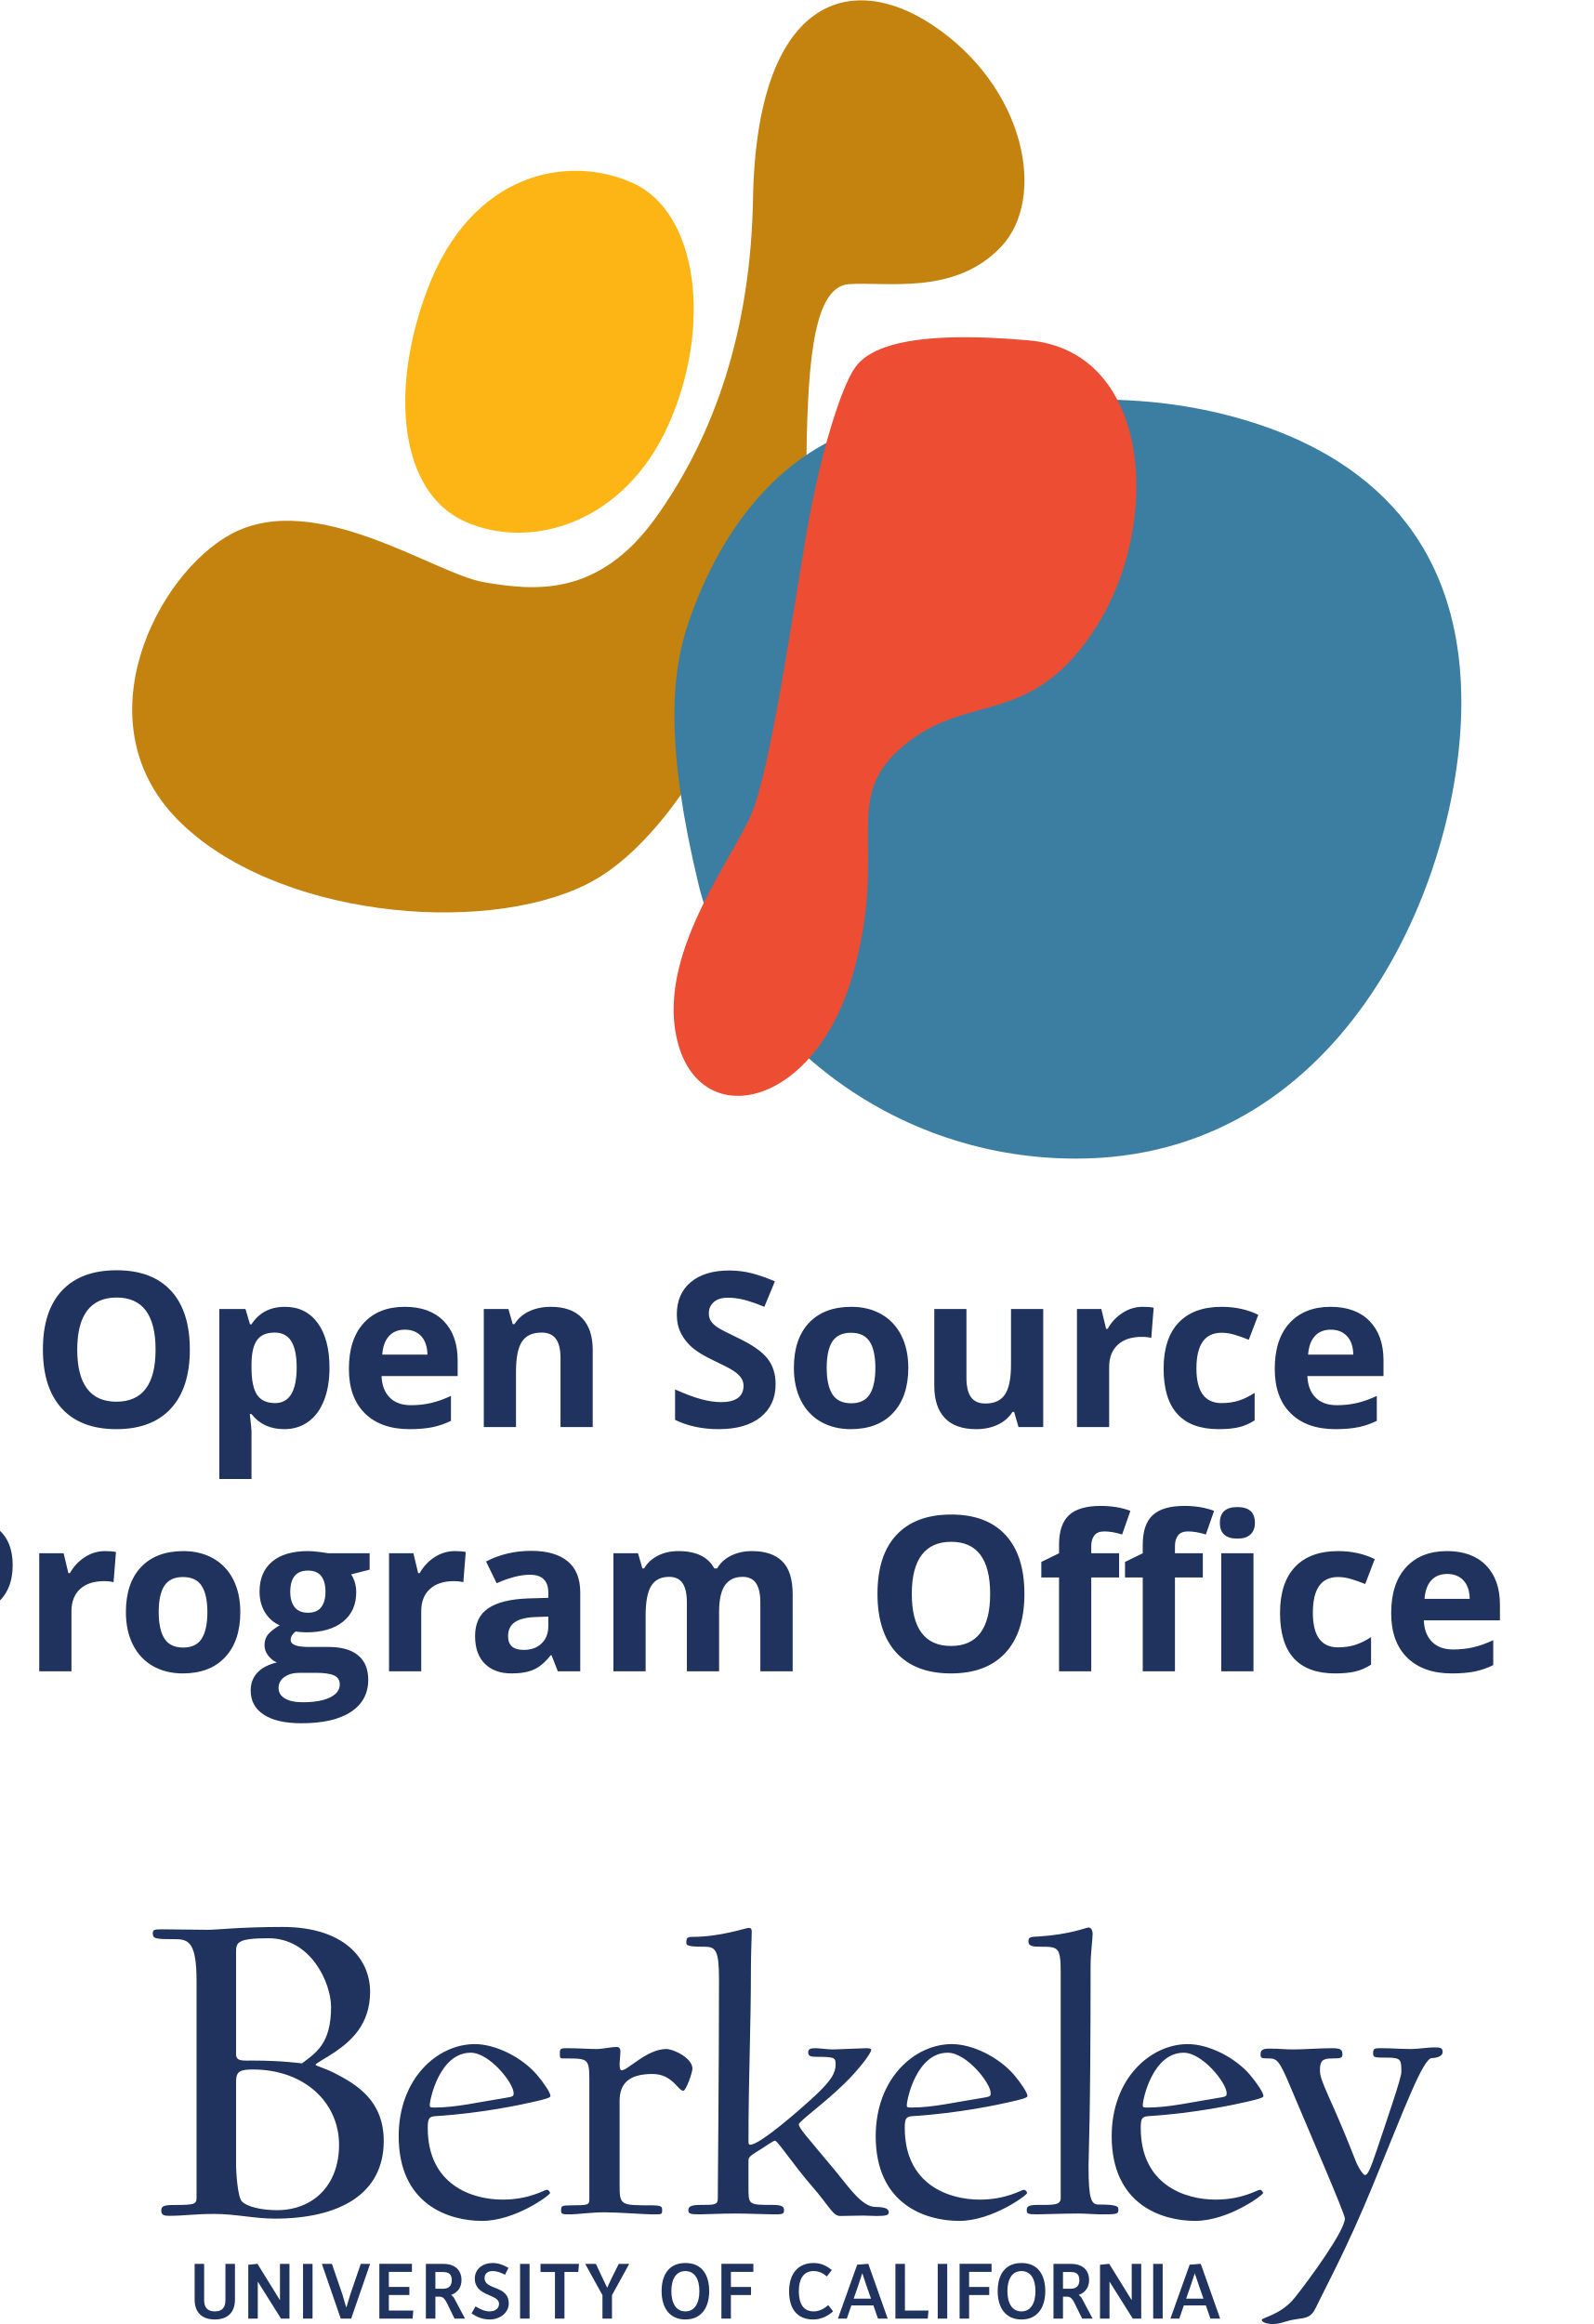
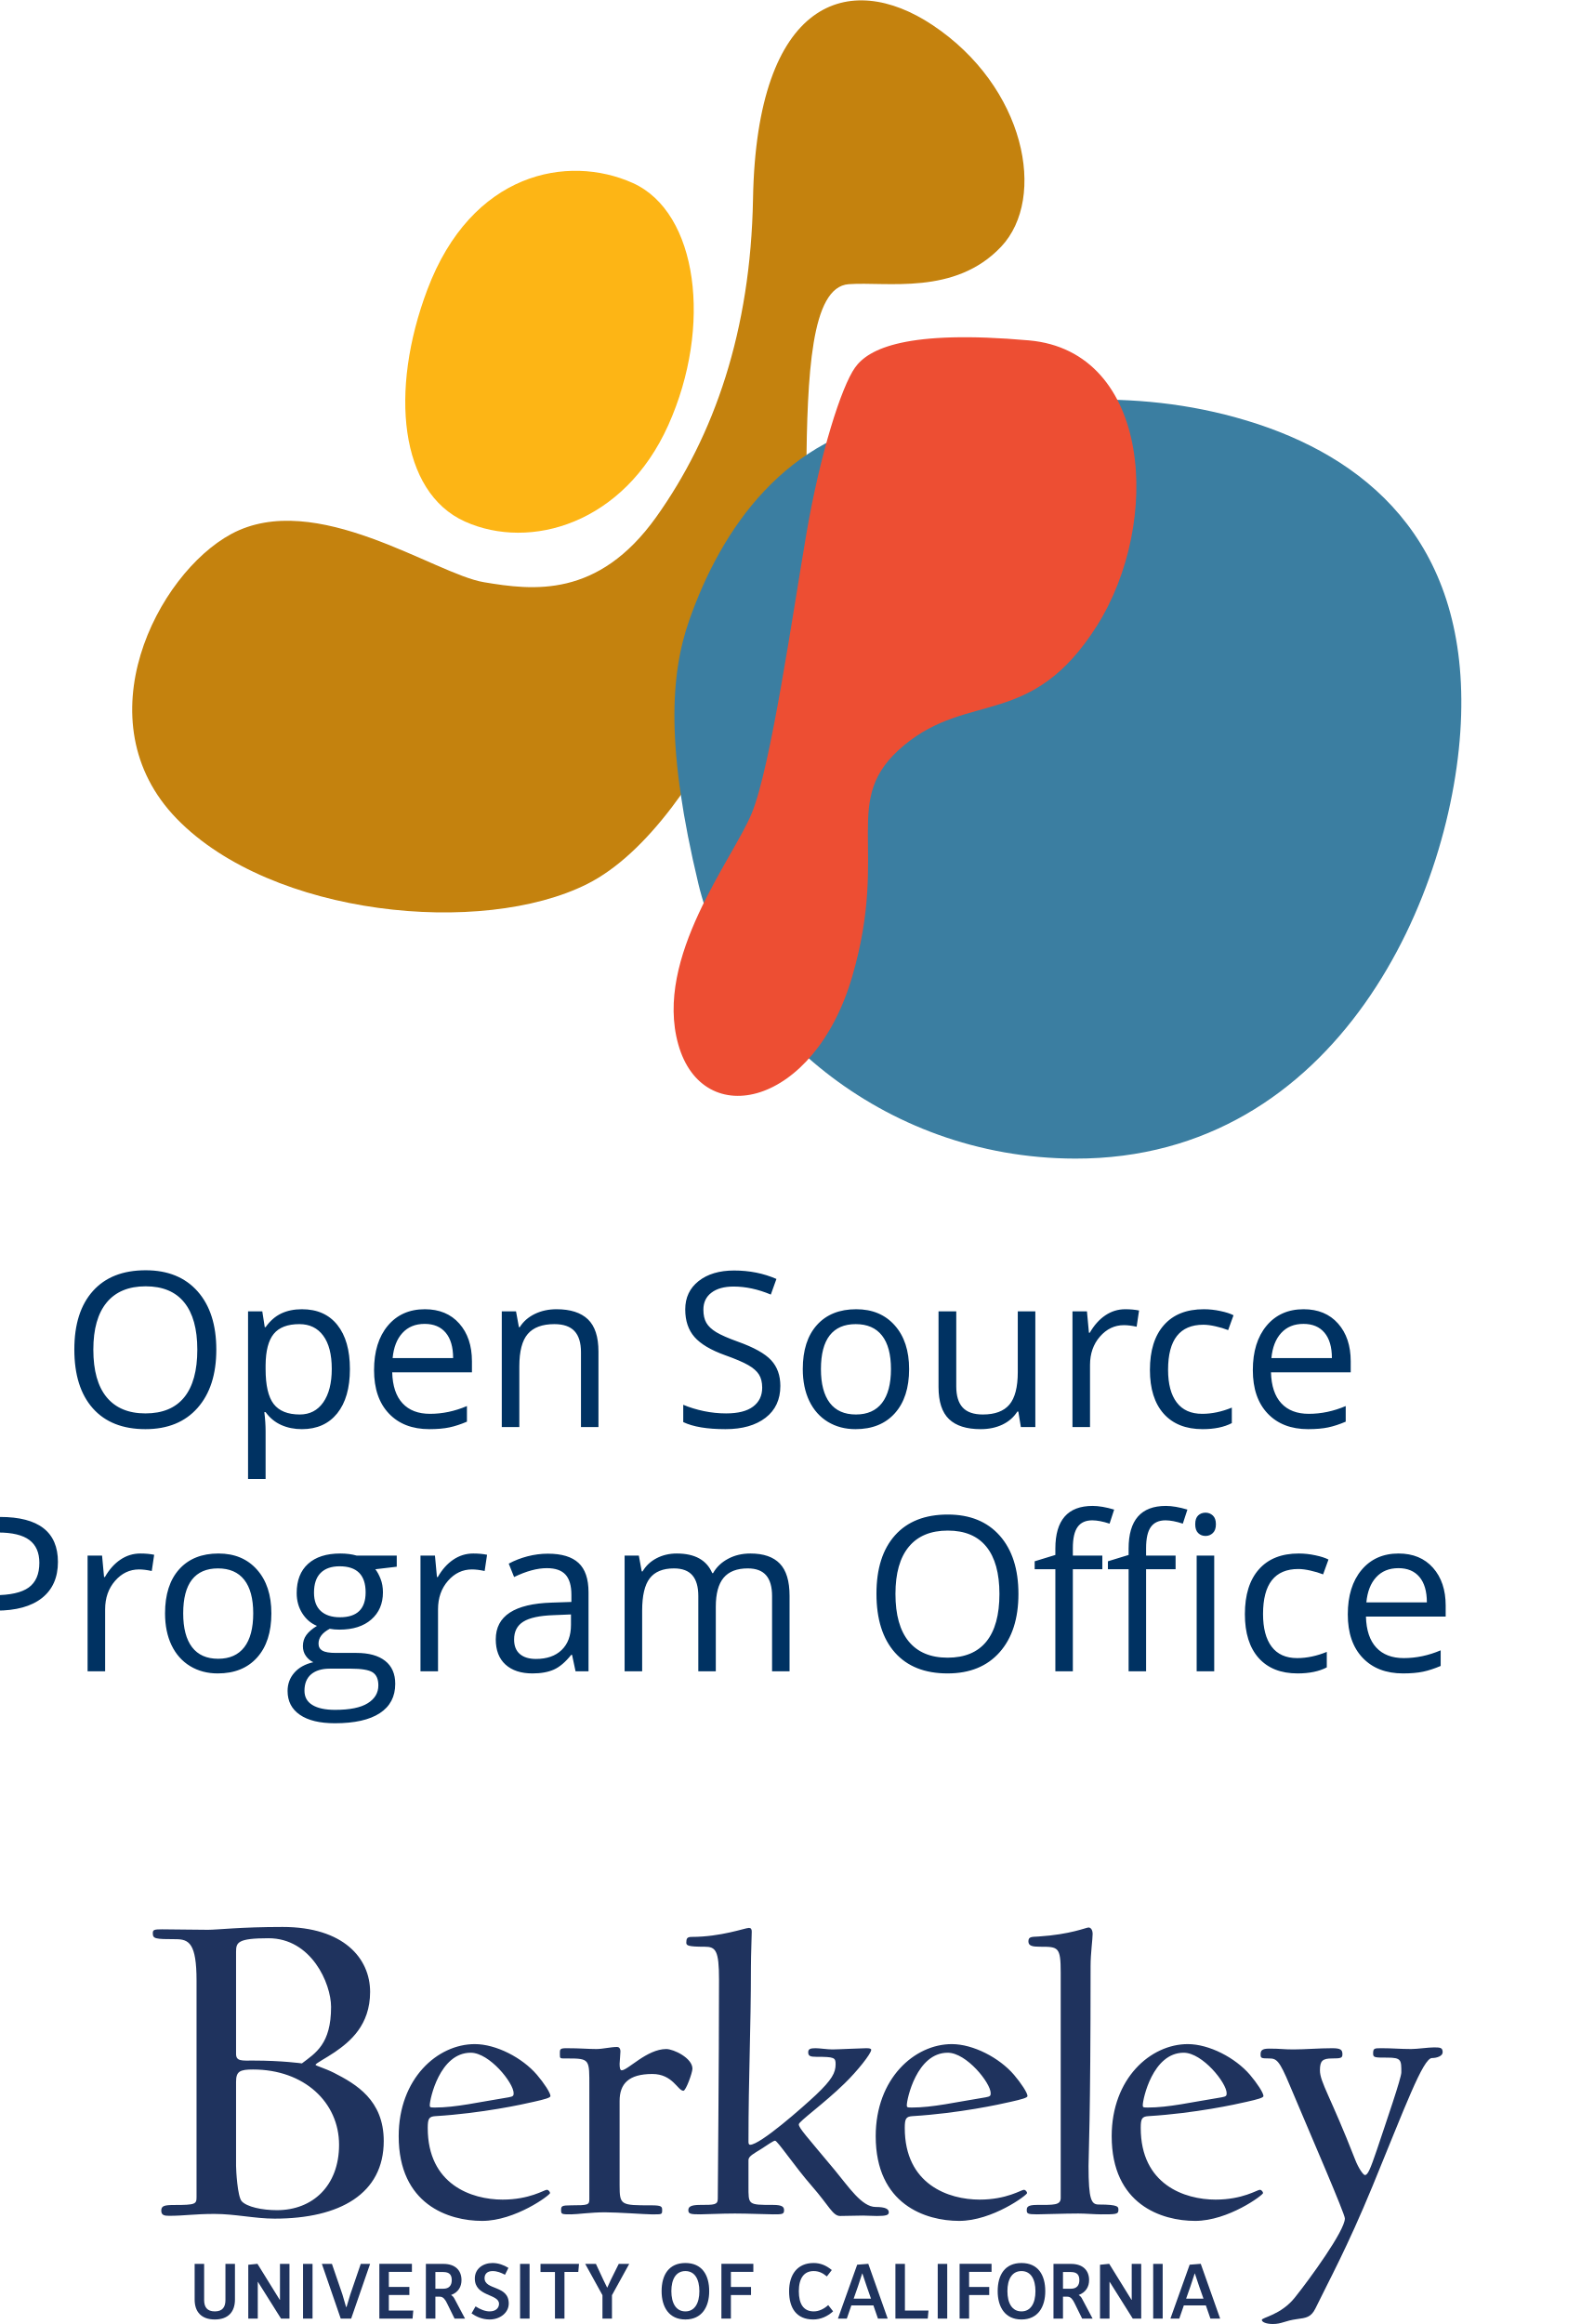
<svg xmlns="http://www.w3.org/2000/svg" version="1.1" id="Layer_1" x="0px" y="0px" viewBox="0 0 412.836 601.977" xml:space="preserve" width="412.836" height="601.977">
  <defs id="defs115">
    <rect x="21.196" y="258.274" width="65.967" height="129.548" id="rect1" />
  </defs>
  <style type="text/css" id="style1">
	.st0{fill:#F7945E;}
	.st1{fill:#619BD3;}
	.st2{fill:#F15C45;}
	.st3{fill:#FFCA26;}
	.st4{fill:#214475;}
	.st5{enable-background:new    ;}
	.st6{fill:#224475;}
</style>
  <text xml:space="preserve" id="text1" style="font-weight:bold;font-size:37.333px;font-family:Lato;-inkscape-font-specification:'Lato Bold';white-space:pre;shape-inside:url(#rect1);display:inline;fill:#1f335e;fill-opacity:1" transform="translate(-0.3435536,-72)" />
  <text xml:space="preserve" style="font-weight:bold;font-size:66.667px;font-family:Lato;-inkscape-font-specification:'Lato Bold';text-align:center;text-anchor:middle;fill:#1f335e;fill-opacity:1" x="205.105" y="346.651" id="text2">
    <tspan id="tspan2" x="205.105" y="346.651" style="font-style:normal;font-variant:normal;font-weight:bold;font-stretch:normal;font-size:66.667px;font-family:'Open Sans';-inkscape-font-specification:'Open Sans Bold';text-align:center;text-anchor:middle" />
-     <tspan x="205.105" y="432.915" style="font-style:normal;font-variant:normal;font-weight:bold;font-stretch:normal;font-size:56px;font-family:'Open Sans';-inkscape-font-specification:'Open Sans Bold';text-align:center;text-anchor:middle" id="tspan3">Program Office</tspan>
+     <tspan x="205.105" y="432.915" style="font-style:normal;font-variant:normal;font-weight:normal;font-stretch:normal;font-size:56px;font-family:'Open Sans';-inkscape-font-specification:'Open Sans';text-align:center;text-anchor:middle;fill:#003262;fill-opacity:1" id="tspan3">Program Office</tspan>
  </text>
  <text xml:space="preserve" style="font-weight:bold;font-size:56px;font-family:'Open Sans';-inkscape-font-specification:'Open Sans Bold';text-align:center;text-anchor:middle;fill:#1f335e" x="206.163" y="369.639" id="text3">
-     <tspan id="tspan1" x="206.163" y="369.639" style="font-size:56px">Open Source</tspan>
+     <tspan id="tspan1" x="206.163" y="369.639" style="font-style:normal;font-variant:normal;font-weight:normal;font-stretch:normal;font-size:56px;font-family:'Open Sans';-inkscape-font-specification:'Open Sans';fill:#003262;fill-opacity:1">Open Source</tspan>
  </text>
  <g id="group-R5" transform="matrix(0.3064006,0,0,0.3064006,2.4009,468.8479)">
    <path id="path2-6" d="m 7254.08,775.59 h 60.19 v 346.79 h -60.19 V 775.59" style="fill:#1f335e;fill-opacity:1;fill-rule:nonzero;stroke:none" transform="matrix(0.1333333,0,0,-0.1333333,0,533.3333)" />
    <path id="path3-7" d="m 7117.91,894.531 h -1.5 l -141.26,228.359 -58.28,-6.01 V 775.59 h 60.27 v 232.89 h 1.06 l 146.32,-232.89 h 53.68 v 346.79 h -60.29 V 894.531" style="fill:#1f335e;fill-opacity:1;fill-rule:nonzero;stroke:none" transform="matrix(0.1333333,0,0,-0.1333333,0,533.3333)" />
    <path id="path4-5" d="m 6026.45,775.59 h 60.26 V 925 h 127.6 v 51.059 h -127.6 v 95.781 h 142.35 v 51.05 h -202.61 v -347.3" style="fill:#1f335e;fill-opacity:1;fill-rule:nonzero;stroke:none" transform="matrix(0.1333333,0,0,-0.1333333,0,533.3333)" />
    <path id="path5" d="m 5887.75,775.59 h 60.27 v 346.79 h -60.27 V 775.59" style="fill:#1f335e;fill-opacity:1;fill-rule:nonzero;stroke:none" transform="matrix(0.1333333,0,0,-0.1333333,0,533.3333)" />
    <path id="path6" d="m 5679.72,1122.38 h -60.27 V 775.59 h 205.14 l 4.56,51.172 h -149.43 v 295.618" style="fill:#1f335e;fill-opacity:1;fill-rule:nonzero;stroke:none" transform="matrix(0.1333333,0,0,-0.1333333,0,533.3333)" />
    <path id="path7" d="m 5101.67,821.211 c -64.25,0 -94.7,46.098 -94.7,128.051 0,81.438 32.44,127.578 93.69,127.578 32.89,0 57.29,-11.68 84.07,-33.95 l 31.32,40.51 c -36.37,29.92 -72.33,44.61 -115.39,44.61 -104.26,0 -155.45,-74.92 -155.45,-179.26 0,-106.289 46.58,-178.75 153.41,-178.75 46.59,0 90.1,19.18 125.59,51.68 l -30.88,39.492 c -28.39,-25.863 -60.78,-39.961 -91.66,-39.961" style="fill:#1f335e;fill-opacity:1;fill-rule:nonzero;stroke:none" transform="matrix(0.1333333,0,0,-0.1333333,0,533.3333)" />
    <path id="path8" d="m 4515.99,775.59 h 60.2 V 925 h 127.61 v 51.059 h -127.61 v 95.781 h 142.32 v 51.05 h -202.52 v -347.3" style="fill:#1f335e;fill-opacity:1;fill-rule:nonzero;stroke:none" transform="matrix(0.1333333,0,0,-0.1333333,0,533.3333)" />
    <path id="path9-3" d="m 3815.87,1023.67 c 0,0 -6.1,-12.65 -23.28,-51.088 h -1.49 c -18.24,38.438 -24.87,51.088 -24.87,51.088 l -46.04,98.71 h -67.87 L 3761.71,923.988 V 775.59 h 60.28 v 148.398 l 109.35,198.392 h -66.4 l -49.07,-98.71" style="fill:#1f335e;fill-opacity:1;fill-rule:nonzero;stroke:none" transform="matrix(0.1333333,0,0,-0.1333333,0,533.3333)" />
    <path id="path10-5" d="m 3368.84,1070.82 h 91.66 V 775.59 h 60.27 v 295.66 h 87.6 l 4.53,51.13 h -244.06 v -51.56" style="fill:#1f335e;fill-opacity:1;fill-rule:nonzero;stroke:none" transform="matrix(0.1333333,0,0,-0.1333333,0,533.3333)" />
    <path id="path11-6" d="m 3239.24,775.59 h 60.28 v 346.79 h -60.28 V 775.59" style="fill:#1f335e;fill-opacity:1;fill-rule:nonzero;stroke:none" transform="matrix(0.1333333,0,0,-0.1333333,0,533.3333)" />
    <path id="path12-2" d="m 3014.02,1032.31 c 0,25.78 17.22,44.53 50.68,44.53 29.82,0 53.11,-10.08 78.95,-23.25 l 21.78,43.52 c -29.38,18.24 -64.26,30.9 -100.73,30.9 -61.3,0 -112.41,-36.99 -112.41,-98.24 0,-116.489 153.43,-95.711 153.43,-160.59 0,-25.7 -19.81,-47.969 -59.77,-47.969 -26.85,0 -60.78,12.66 -89.04,31.84 l -25.39,-44.531 c 28.34,-19.77 66.79,-38.52 114.43,-38.52 66.3,0 121.49,42.582 121.49,101.289 0,118.031 -153.42,82.543 -153.42,161.021" style="fill:#1f335e;fill-opacity:1;fill-rule:nonzero;stroke:none" transform="matrix(0.1333333,0,0,-0.1333333,0,533.3333)" />
    <path id="path13-9" d="m 2407.06,925 h 130.14 v 51.129 h -130.14 v 95.711 h 146.33 v 51.05 h -206.52 v -347.3 h 210.57 l 4.6,51.172 H 2407.06 V 925" style="fill:#1f335e;fill-opacity:1;fill-rule:nonzero;stroke:none" transform="matrix(0.1333333,0,0,-0.1333333,0,533.3333)" />
    <path id="path14-1" d="m 2162.57,928.48 c 0,0 -6.54,-19.769 -23.73,-78.992 h -3.06 c -16.74,59.223 -23.27,79.571 -23.27,79.571 l -66.38,193.321 h -63.75 l 119.49,-346.79 h 66.29 l 120,346.79 h -59.23 l -66.36,-193.9" style="fill:#1f335e;fill-opacity:1;fill-rule:nonzero;stroke:none" transform="matrix(0.1333333,0,0,-0.1333333,0,533.3333)" />
    <path id="path15-2" d="m 1862.88,775.59 h 60.28 v 346.79 h -60.28 V 775.59" style="fill:#1f335e;fill-opacity:1;fill-rule:nonzero;stroke:none" transform="matrix(0.1333333,0,0,-0.1333333,0,533.3333)" />
    <path id="path16-7" d="m 1716.65,894.531 h -1.44 l -141.39,228.359 -58.16,-6.01 V 775.59 h 60.25 v 232.89 h 0.96 l 146.36,-232.89 h 53.62 v 346.79 h -60.2 V 894.531" style="fill:#1f335e;fill-opacity:1;fill-rule:nonzero;stroke:none" transform="matrix(0.1333333,0,0,-0.1333333,0,533.3333)" />
    <path id="path17-0" d="m 1370.83,892.582 c 0,-43.094 -18.12,-71.371 -67.24,-71.371 -49.61,0 -67.85,28.277 -67.85,71.879 v 229.29 h -60.2 V 896.059 c 0,-77.899 42.93,-126.059 128.05,-126.059 84.5,0 127.6,48.16 127.6,126.559 v 225.821 h -60.36 V 892.582" style="fill:#1f335e;fill-opacity:1;fill-rule:nonzero;stroke:none" transform="matrix(0.1333333,0,0,-0.1333333,0,533.3333)" />
    <path id="path18-9" d="m 7463.08,902.191 26.86,76.481 c 0,0 4.1,11.058 27.3,82.968 h 1.03 c 23.83,-71.91 27.82,-82.968 27.82,-82.968 l 26.89,-76.481 z m 92.68,220.699 -70.38,-5.58 -122.03,-341.72 h 56.21 l 28.85,83.551 h 139.71 l 28.89,-83.551 h 61.75 l -123,347.3" style="fill:#1f335e;fill-opacity:1;fill-rule:nonzero;stroke:none" transform="matrix(0.1333333,0,0,-0.1333333,0,533.3333)" />
    <path id="path19-3" d="m 6732.65,964.961 h -50.58 v 105.859 h 49.55 c 41.07,0 54.25,-19.33 54.25,-51.68 0,-32.89 -16.77,-54.179 -53.22,-54.179 z m 70.92,-64.332 c -4.08,8.082 -10.13,17.223 -21.29,23.859 v 0.942 c 45.55,17.269 65.35,52.66 65.35,94.22 0,60.23 -38.05,102.73 -114.43,102.73 H 6621.81 V 775.59 h 60.26 v 138.789 h 28.84 c 21.74,0 34.42,-20.348 44.51,-40.981 l 48.15,-97.808 h 66.29 l -66.29,125.039" style="fill:#1f335e;fill-opacity:1;fill-rule:nonzero;stroke:none" transform="matrix(0.1333333,0,0,-0.1333333,0,533.3333)" />
    <path id="path20-6" d="m 6418.84,821.211 c -59.77,0 -89.16,52.621 -89.16,128.559 0,75.47 29.39,127.07 89.16,127.07 59.77,0 88.61,-52.15 88.61,-127.578 0,-75.43 -29.39,-128.051 -88.61,-128.051 z m 0,306.799 c -104.3,0 -150.89,-74.42 -150.89,-178.748 C 6267.95,850 6314,770 6418.84,770 c 104.77,0 150.88,80 150.88,179.262 0,104.328 -46.64,178.748 -150.88,178.748" style="fill:#1f335e;fill-opacity:1;fill-rule:nonzero;stroke:none" transform="matrix(0.1333333,0,0,-0.1333333,0,533.3333)" />
    <path id="path21-0" d="m 5354.76,902.191 26.84,76.481 c 0,0 4,11.058 27.28,82.968 h 1.06 c 23.8,-71.91 27.83,-82.968 27.83,-82.968 l 26.85,-76.481 z m 92.68,220.699 -70.38,-5.58 -122.12,-341.72 h 56.32 l 28.81,83.551 h 139.81 l 28.81,-83.551 h 61.74 l -122.99,347.3" style="fill:#1f335e;fill-opacity:1;fill-rule:nonzero;stroke:none" transform="matrix(0.1333333,0,0,-0.1333333,0,533.3333)" />
    <path id="path22-6" d="m 4287.65,821.211 c -59.74,0 -89.04,52.621 -89.04,128.559 0,75.47 29.3,127.07 89.04,127.07 59.84,0 88.61,-52.15 88.61,-127.578 0,-75.43 -29.32,-128.051 -88.61,-128.051 z m 0,306.799 c -104.22,0 -150.89,-74.42 -150.89,-178.748 C 4136.76,850 4182.9,770 4287.65,770 c 104.84,0 150.96,80 150.96,179.262 0,104.328 -46.67,178.748 -150.96,178.748" style="fill:#1f335e;fill-opacity:1;fill-rule:nonzero;stroke:none" transform="matrix(0.1333333,0,0,-0.1333333,0,533.3333)" />
    <path id="path23-2" d="m 2752.81,964.961 h -50.61 v 105.859 h 49.63 c 41.02,0 54.16,-19.33 54.16,-51.68 0,-32.89 -16.75,-54.179 -53.18,-54.179 z m 70.91,-64.332 c -4.02,8.082 -10.13,17.223 -21.21,23.859 v 0.942 c 45.51,17.269 65.24,52.66 65.24,94.22 0,60.23 -37.93,102.73 -114.44,102.73 H 2641.93 V 775.59 h 60.27 v 138.789 h 28.89 c 21.72,0 34.43,-20.348 44.57,-40.981 l 48.06,-97.808 h 66.33 l -66.33,125.039" style="fill:#1f335e;fill-opacity:1;fill-rule:nonzero;stroke:none" transform="matrix(0.1333333,0,0,-0.1333333,0,533.3333)" />
    <path id="path24-6" d="m 9035.29,2495.12 c -36.33,0 -106.42,-10.39 -145.31,-10.39 -70.08,0 -116.73,5.22 -186.8,5.22 -46.68,0 -54.43,0 -54.43,-33.78 0,-25.94 10.34,-25.94 90.8,-25.94 88.16,0 88.16,-15.54 88.16,-93.36 0,-36.32 -93.36,-306.17 -155.66,-492.89 -41.51,-121.99 -57.05,-158.28 -75.22,-158.28 -10.41,0 -41.52,44.1 -62.26,98.56 -155.75,399.53 -223.07,490.35 -223.07,565.54 0,59.65 15.49,75.2 77.75,75.2 54.46,0 64.89,2.62 64.89,25.98 0,28.59 -10.43,38.97 -64.89,38.97 -83.04,0 -173.81,-7.76 -246.42,-7.76 -62.28,0 -80.51,5.15 -153.08,5.15 -46.71,0 -54.52,-13 -54.52,-36.36 0,-23.36 2.62,-25.98 54.52,-25.98 46.67,0 64.83,-12.93 129.72,-168.55 142.69,-337.27 350.21,-817.27 350.21,-845.83 0,-77.81 -223.07,-383.9 -316.5,-500.698 C 8064.93,798.32 7943.04,782.77 7943.04,767.23 c 0,-13.011 25.98,-25.941 70.02,-25.941 57.07,0 75.24,20.781 153.05,31.09 57.14,7.851 88.32,10.391 116.81,67.5 82.97,171.291 199.77,381.411 363.25,778.321 204.9,498.17 319.04,809.42 376.15,809.42 31.13,0 67.43,13 67.43,36.33 0,28.63 -13.01,31.17 -54.46,31.17 M 2058.57,2334.14 c -59.7,29.69 -116.37,44.65 -116.37,50.55 0,8.94 65.63,41.87 122.33,80.58 95.45,65.63 223.71,170 223.71,381.84 0,211.8 -167.03,411.6 -554.82,411.6 -268.42,0 -411.57,-17.97 -474.25,-17.97 -104.37,0 -196.85,3.01 -289.35,3.01 -50.644,0 -59.57,-3.01 -59.57,-23.83 0,-35.82 11.914,-38.83 146.11,-38.83 83.48,0 131.25,-26.87 131.25,-262.5 V 1546.56 c 0,-44.72 -6.03,-50.7 -140.15,-50.7 -65.647,0 -83.558,-6.02 -83.558,-35.74 0,-29.89 20.879,-32.85 50.698,-32.85 95.41,0 161.02,11.91 286.33,11.91 131.25,0 256.55,-29.84 381.82,-29.84 414.59,0 691.95,158.08 691.95,492.18 0,259.53 -175.97,360.98 -316.13,432.62 m -620.35,766.45 c 0,59.64 8.87,86.56 205.68,86.56 271.51,0 396.8,-286.45 396.8,-435.59 0,-235.66 -98.5,-292.3 -184.96,-357.93 0,0 -125.3,17.93 -307.19,17.93 -71.64,0 -110.33,-5.94 -110.33,41.8 z m 259.41,-1637.58 c -95.47,0 -190.82,20.94 -223.72,56.68 -26.82,29.92 -35.69,196.91 -35.69,223.71 v 533.89 c 0,65.68 23.86,77.66 107.34,77.66 325.08,0 545.82,-208.78 545.82,-477.25 0,-259.5 -167.05,-414.69 -393.75,-414.69 m 1301.08,-67.93 c 210.11,0 430.72,163.55 430.72,176.48 0,5.16 -7.81,20.63 -20.74,20.63 -15.55,0 -109.01,-62.19 -280.22,-62.19 -197.22,0 -474.74,95.98 -474.74,453.98 0,59.73 7.73,72.66 49.25,75.28 295.73,18.16 555.18,75.11 622.58,90.82 70.08,15.54 106.41,26.01 106.41,36.33 0,20.78 -41.45,82.96 -85.58,134.84 -93.46,108.98 -259.44,194.65 -394.33,194.65 -236.07,0 -482.57,-217.97 -482.57,-583.79 0,-433.28 316.5,-537.03 529.22,-537.03 m -72.6,1066.25 c 119.35,0 272.36,-191.96 272.36,-256.76 0,-15.55 -2.58,-20.78 -31.17,-25.86 -194.54,-31.17 -334.65,-64.96 -469.55,-64.96 -31.09,0 -31.09,2.62 -31.09,15.54 0,36.33 62.25,332.04 259.45,332.04 m 1214.1,-998.75 c 0,23.32 -2.63,31.17 -70.02,31.17 -191.95,0 -199.77,0 -199.77,127.07 v 534.49 c 0,108.83 57.08,171.17 207.51,171.17 129.74,0 160.91,-106.36 197.24,-106.36 15.55,0 57.06,114.14 57.06,140.08 0,67.42 -119.4,124.53 -166.04,124.53 -121.96,0 -243.93,-134.93 -282.77,-134.93 -10.42,0 -13,18.17 -13,41.49 0,7.77 5.2,64.88 5.2,77.85 0,20.81 -10.43,28.59 -20.74,28.59 -41.53,0 -90.86,-13 -132.38,-13 -51.84,0 -101.12,5.22 -189.36,5.22 -44.1,0 -41.52,-7.76 -41.52,-38.97 0,-28.56 0,-25.98 46.75,-25.98 145.28,0 140.08,-5.16 140.08,-181.48 v -710.98 c 0,-36.17 -7.79,-38.79 -114.14,-38.79 -62.34,0 -64.96,-5.23 -64.96,-31.17 0,-26.02 5.23,-26.02 64.96,-26.02 36.33,0 124.51,12.93 212.76,12.93 82.93,0 256.79,-12.93 293.12,-12.93 67.39,0 70.02,-2.61 70.02,26.02 m 1883.63,-67.5 c 210.14,0 430.67,163.55 430.67,176.48 0,5.16 -7.82,20.63 -20.78,20.63 -15.57,0 -109.02,-62.19 -280.18,-62.19 -197.21,0 -474.79,95.98 -474.79,453.98 0,59.73 7.74,72.66 49.34,75.28 295.74,18.16 555.1,75.11 622.6,90.82 70.02,15.54 106.38,26.01 106.38,36.33 0,20.78 -41.5,82.96 -85.65,134.84 -93.43,108.98 -259.4,194.65 -394.31,194.65 -236.17,0 -482.65,-217.97 -482.65,-583.79 0,-433.28 316.6,-537.03 529.37,-537.03 m -72.69,1066.25 c 119.35,0 272.48,-191.96 272.48,-256.76 0,-15.55 -2.62,-20.78 -31.17,-25.86 -194.65,-31.17 -334.67,-64.96 -469.55,-64.96 -31.18,0 -31.18,2.62 -31.18,15.54 0,36.33 62.27,332.04 259.42,332.04 M 7520.21,1395.08 c 210.14,0 430.64,163.55 430.64,176.48 0,5.16 -7.81,20.63 -20.82,20.63 -15.54,0 -108.82,-62.19 -280.13,-62.19 -197.15,0 -474.75,95.98 -474.75,453.98 0,59.73 7.81,72.66 49.26,75.28 295.8,18.16 555.19,75.11 622.66,90.82 70,15.54 106.31,26.01 106.31,36.33 0,20.78 -41.43,82.96 -85.53,134.84 -93.41,108.98 -259.48,194.65 -394.36,194.65 -236.07,0 -482.56,-217.97 -482.56,-583.79 0,-433.28 316.51,-537.03 529.28,-537.03 m -72.7,1066.25 c 119.34,0 272.47,-191.96 272.47,-256.76 0,-15.55 -2.58,-20.78 -31.18,-25.86 -194.61,-31.17 -334.64,-64.96 -469.55,-64.96 -31.18,0 -31.18,2.62 -31.18,15.54 0,36.33 62.28,332.04 259.44,332.04 M 6517.2,1496.37 c -62.34,0 -64.88,-15.63 -64.88,-33.79 0,-20.78 5.22,-26.02 64.88,-26.02 36.33,0 173.79,5.24 262.02,5.24 46.72,0 103.8,-5.24 142.7,-5.24 93.43,0 111.55,0 111.55,26.02 0,20.7 5.24,36.25 -124.53,36.25 -46.72,0 -64.82,28.63 -64.82,243.87 0,75.35 12.96,280.23 12.96,1268.67 0,77.81 13.01,171.17 13.01,202.42 0,28.55 -13.01,41.48 -25.97,41.48 -15.55,0 -114.19,-44.1 -316.49,-57.11 -44.1,-2.53 -64.88,0 -64.88,-31.09 0,-28.55 25.98,-33.71 72.62,-33.71 116.71,0 132.26,0 132.26,-163.48 V 1540.39 c 0,-46.64 -44.03,-44.02 -150.43,-44.02 m -1022.73,-13.09 c -88.15,0 -171.14,127.07 -259.44,233.52 -181.54,217.93 -228.26,267.18 -228.26,290.49 0,18.26 160.86,132.4 290.53,259.47 80.51,77.81 168.67,189.41 168.67,212.81 0,7.77 -10.43,10.38 -31.09,10.38 -31.17,0 -181.63,-7.76 -215.39,-7.76 -31.12,0 -80.45,7.76 -106.43,7.76 -33.59,0 -46.64,-5.22 -46.64,-25.93 0,-23.43 13.05,-28.63 51.95,-28.63 114.04,0 121.86,-5.16 121.86,-46.72 0,-54.33 -23.36,-98.44 -124.55,-194.49 -82.93,-77.81 -352.83,-316.48 -417.68,-316.48 -7.73,0 -10.35,7.77 -10.35,18.16 0,422.77 15.55,713.43 15.55,1107.73 0,83.05 5.19,192.04 5.19,225.75 0,15.61 -5.19,23.32 -18.12,23.32 -23.36,0 -176.49,-57.03 -363.26,-57.03 -28.48,0 -33.68,-10.47 -33.68,-36.41 0,-18.17 10.32,-25.86 116.72,-25.86 70.02,0 90.77,-23.41 90.77,-207.58 0,-547.42 -7.82,-1315.43 -7.82,-1390.62 0,-38.79 -23.28,-38.79 -111.54,-38.79 -62.2,0 -75.21,-13.09 -75.21,-33.79 0,-23.4 15.64,-26.02 75.21,-26.02 36.35,0 132.32,5.24 220.57,5.24 83,0 202.34,-5.24 241.27,-5.24 57.07,0 70.03,0 70.03,26.02 0,20.7 -10.35,33.79 -70.03,33.79 -160.84,0 -155.65,0 -155.65,121.83 v 163.48 c 0,23.36 36.29,41.52 77.81,67.46 44.14,28.56 80.45,54.41 90.79,54.41 15.56,0 124.62,-163.39 233.45,-287.96 109.03,-124.46 132.38,-189.34 179.1,-189.34 36.3,0 114.24,2.54 145.34,2.54 23.28,0 57.03,-2.54 88.16,-2.54 57.05,0 75.21,5.16 75.21,23.24 0,20.78 -20.74,33.79 -83.04,33.79" style="fill:#1f335e;fill-opacity:1;fill-rule:nonzero;stroke:none" transform="matrix(0.1333333,0,0,-0.1333333,0,533.3333)" />
  </g>
  <g id="g2" transform="matrix(2.264542,0,0,2.264542,34.24871,0.09361096)">
    <path class="st0" d="m 11.323,61.044 c -8.46,4.57 -17.1,21.38 -6.22,32.57 C 15.983,104.804 40.033,107.114 52.053,101.074 c 13.65,-6.85 24.93,-36.38 25.06,-47.26 0.13,-10.88 0.51,-21.04 4.86,-21.35 4.35,-0.31 12.14,1.32 17.43,-4.28 5.29,-5.6 2.76,-18.32 -7.86,-25.37 -9.45,-6.28 -20.11,-3.04 -20.52,19.9 -0.27,15.08 -4.42,27.05 -11.07,36.38 -6.65,9.33 -14.12,8.4 -19.71,7.46 -5.6,-0.92 -19.28,-10.72 -28.92,-5.51 z" id="path1-6" style="fill:#c4820e;fill-opacity:1" />
    <path class="st1" d="m 63.723,70.914 c 3.65,-10.42 11.01,-21.3 24.69,-23.17 13.68,-1.87 25.73,-3.71 39.11,0.33 13.37,4.04 25.13,13.51 24.51,33.72 -0.62,20.21 -14.05,50.74 -44.14,50.69 -22.46,-0.04 -39.38,-15.84 -43.11,-31.39 -3.73,-15.55 -3.24,-23.96 -1.06,-30.18 z" id="path2-7" style="fill:#3b7ea1;fill-opacity:1" />
    <path class="st2" d="m 62.473,119.424 c 2.81,10 15.55,7.15 19.9,-7.77 4.35,-14.93 -1.55,-20.21 5.91,-26.43 7.46,-6.22 14.61,-1.87 22.08,-13.68 7.46,-11.82 6.22,-31.41 -7.77,-32.65 -13.99,-1.24 -18.35,0.93 -19.9,3.11 -1.55,2.18 -3.99,9.79 -5.57,19.04 -1.58,9.25 -4.07,26.67 -6.25,31.95 -2.18,5.29 -11.2,16.48 -8.4,26.43 z" id="path3-5" style="fill:#ed4e33;fill-opacity:1" />
    <path class="st3" d="m 61.333,48.584 c -5.07,11.3 -15.82,14.38 -23.27,11.03 -7.45,-3.35 -8.67,-14.93 -4.3,-26.52 5.06,-13.43 16.06,-15.54 23.51,-12.2 7.45,3.35 9.13,16.39 4.06,27.69 z" id="path4-3" style="fill:#fdb515;fill-opacity:1" />
  </g>
</svg>
